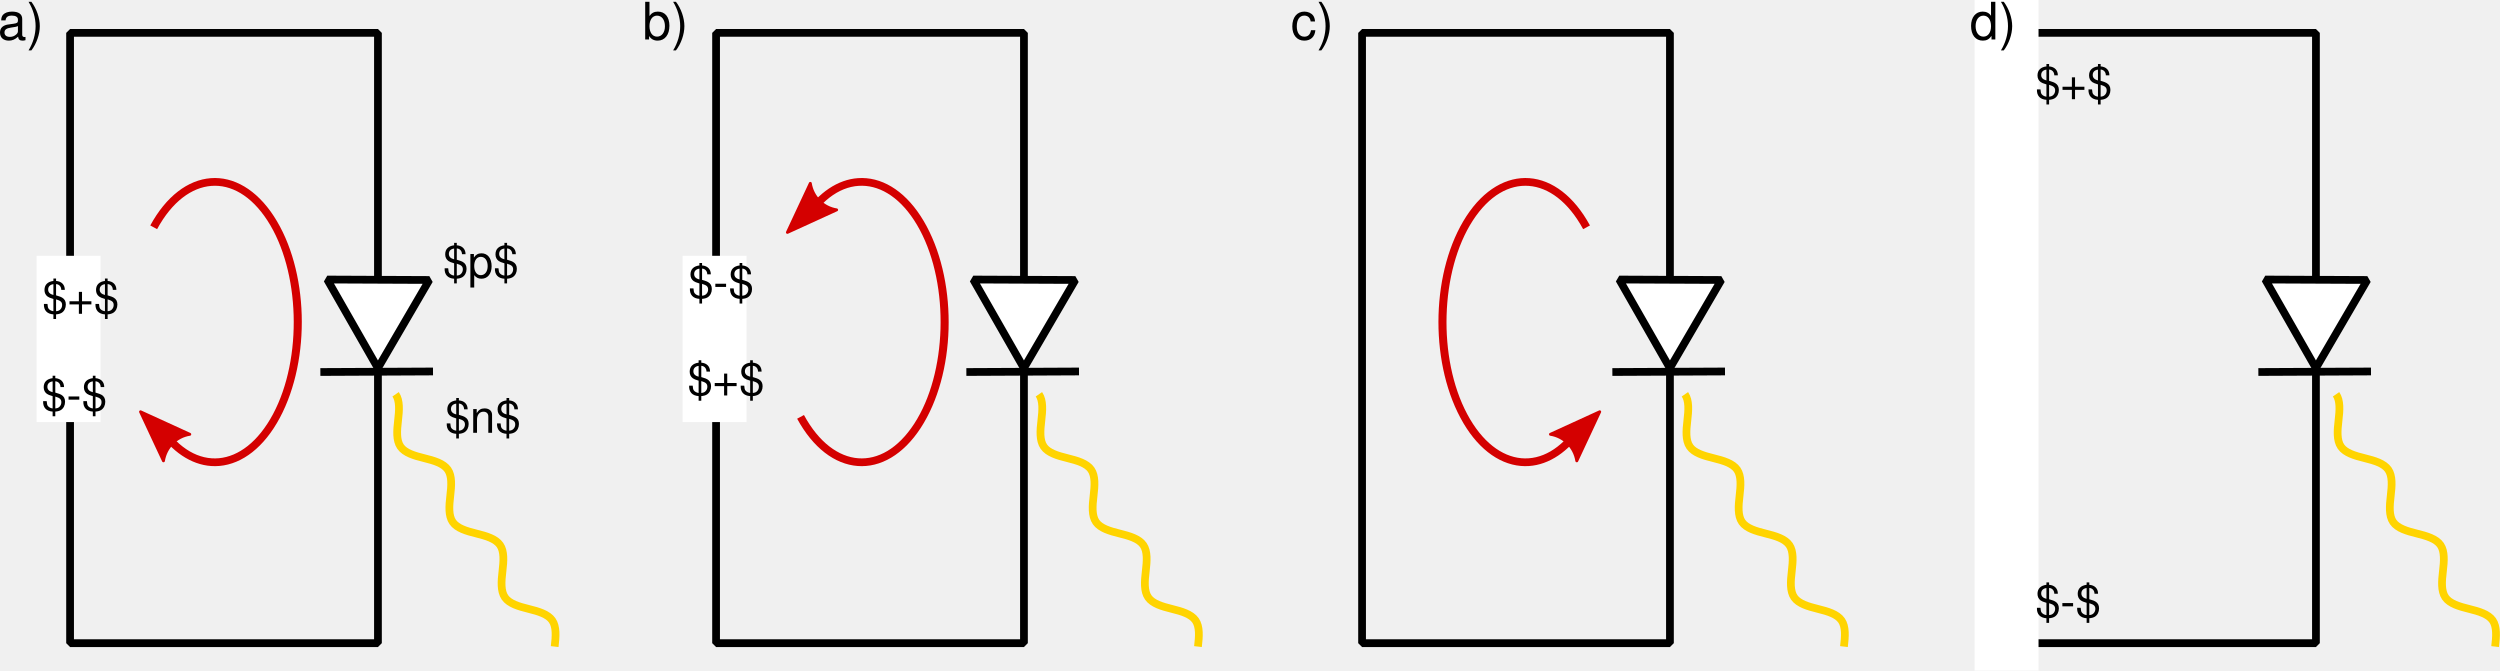
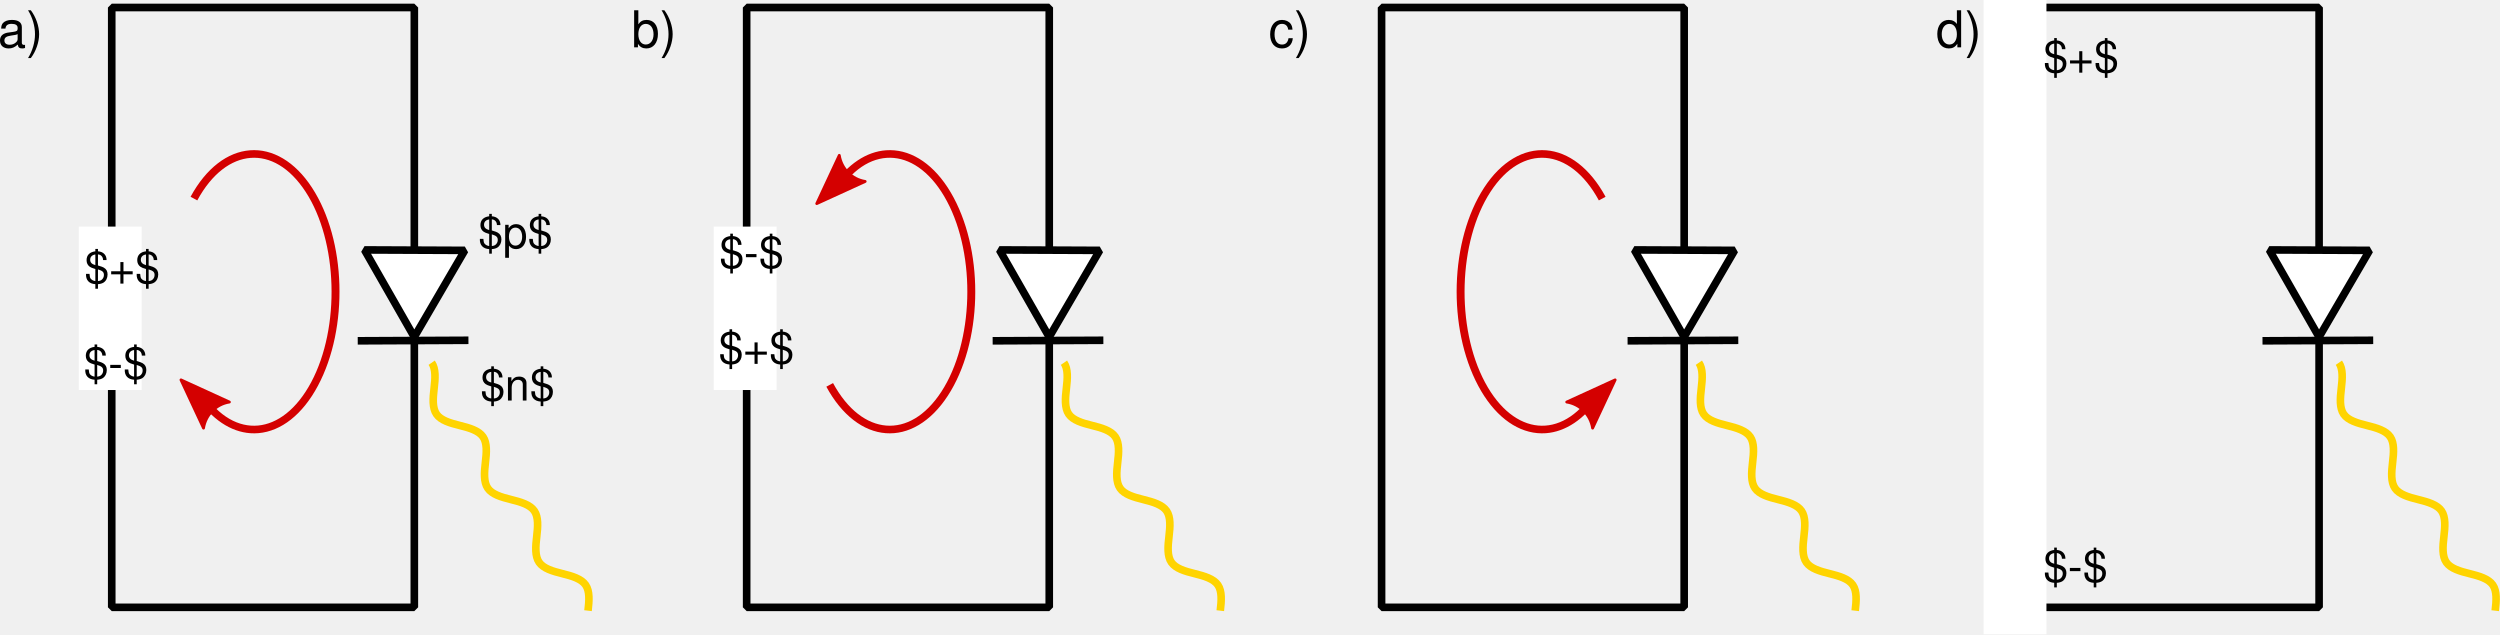
- <svg xmlns="http://www.w3.org/2000/svg" xmlns:xlink="http://www.w3.org/1999/xlink" version="1.1" id="svg2" viewBox="0 0 967.497 259.508" height="73.239mm" width="273.049mm">
+ <svg xmlns="http://www.w3.org/2000/svg" xmlns:xlink="http://www.w3.org/1999/xlink" version="1.1" id="svg2" viewBox="0 0 984.372 249.735" height="70.481mm" width="277.812mm">
  <defs id="defs4">
    <linearGradient id="linearGradient9941">
      <stop style="stop-color:#333333;stop-opacity:0.768" offset="0" id="stop9943" />
      <stop style="stop-color:#f9f9f9;stop-opacity:1" offset="1" id="stop9945" />
    </linearGradient>
    <marker orient="auto" refY="0" refX="0" id="Arrow2Mstart-9-7" style="overflow:visible">
      <path id="path4360-2-5" style="fill:#000000;fill-opacity:1;fill-rule:evenodd;stroke:#000000;stroke-width:0.625;stroke-linejoin:round;stroke-opacity:1" d="M 8.719,4.034 -2.207,0.016 8.719,-4.002 c -1.745,2.372 -1.735,5.617 -6e-7,8.035 z" transform="scale(0.6)" />
    </marker>
    <marker orient="auto" refY="0" refX="0" id="marker6756-2-0-3" style="overflow:visible">
      <path id="path6758-7-2-5" style="fill:#000000;fill-opacity:1;fill-rule:evenodd;stroke:#000000;stroke-width:0.625;stroke-linejoin:round;stroke-opacity:1" d="M 8.719,4.034 -2.207,0.016 8.719,-4.002 c -1.745,2.372 -1.735,5.617 -6e-7,8.035 z" transform="scale(-0.6)" />
    </marker>
    <marker orient="auto" refY="0" refX="0" id="marker6756-2-0-3-5" style="overflow:visible">
      <path id="path6758-7-2-5-0" style="fill:#d40000;fill-opacity:1;fill-rule:evenodd;stroke:#d40000;stroke-width:0.625;stroke-linejoin:round;stroke-opacity:1" d="M 8.719,4.034 -2.207,0.016 8.719,-4.002 c -1.745,2.372 -1.735,5.617 -6e-7,8.035 z" transform="scale(-0.6)" />
    </marker>
    <marker orient="auto" refY="0" refX="0" id="Arrow2Mstart-9-7-0" style="overflow:visible">
      <path id="path4360-2-5-6" style="fill:#000000;fill-opacity:1;fill-rule:evenodd;stroke:#000000;stroke-width:0.625;stroke-linejoin:round;stroke-opacity:1" d="M 8.719,4.034 -2.207,0.016 8.719,-4.002 c -1.745,2.372 -1.735,5.617 -6e-7,8.035 z" transform="scale(0.6)" />
    </marker>
    <marker orient="auto" refY="0" refX="0" id="marker6756-2-0-3-1" style="overflow:visible">
      <path id="path6758-7-2-5-5" style="fill:#000000;fill-opacity:1;fill-rule:evenodd;stroke:#000000;stroke-width:0.625;stroke-linejoin:round;stroke-opacity:1" d="M 8.719,4.034 -2.207,0.016 8.719,-4.002 c -1.745,2.372 -1.735,5.617 -6e-7,8.035 z" transform="scale(-0.6)" />
    </marker>
    <marker orient="auto" refY="0" refX="0" id="marker6756-2-0-3-5-7" style="overflow:visible">
      <path id="path6758-7-2-5-0-6" style="fill:#d40000;fill-opacity:1;fill-rule:evenodd;stroke:#d40000;stroke-width:0.625;stroke-linejoin:round;stroke-opacity:1" d="M 8.719,4.034 -2.207,0.016 8.719,-4.002 c -1.745,2.372 -1.735,5.617 -6e-7,8.035 z" transform="scale(-0.6)" />
    </marker>
    <marker orient="auto" refY="0" refX="0" id="Arrow2Mstart-9-7-0-8" style="overflow:visible">
      <path id="path4360-2-5-6-9" style="fill:#000000;fill-opacity:1;fill-rule:evenodd;stroke:#000000;stroke-width:0.625;stroke-linejoin:round;stroke-opacity:1" d="M 8.719,4.034 -2.207,0.016 8.719,-4.002 c -1.745,2.372 -1.735,5.617 -6e-7,8.035 z" transform="scale(0.6)" />
    </marker>
    <marker orient="auto" refY="0" refX="0" id="marker6756-2-0-3-1-2" style="overflow:visible">
      <path id="path6758-7-2-5-5-6" style="fill:#000000;fill-opacity:1;fill-rule:evenodd;stroke:#000000;stroke-width:0.625;stroke-linejoin:round;stroke-opacity:1" d="M 8.719,4.034 -2.207,0.016 8.719,-4.002 c -1.745,2.372 -1.735,5.617 -6e-7,8.035 z" transform="scale(-0.6)" />
    </marker>
    <marker orient="auto" refY="0" refX="0" id="marker6756-2-0-3-5-7-9" style="overflow:visible">
      <path id="path6758-7-2-5-0-6-5" style="fill:#d40000;fill-opacity:1;fill-rule:evenodd;stroke:#d40000;stroke-width:0.625;stroke-linejoin:round;stroke-opacity:1" d="M 8.719,4.034 -2.207,0.016 8.719,-4.002 c -1.745,2.372 -1.735,5.617 -6e-7,8.035 z" transform="scale(-0.6)" />
    </marker>
    <linearGradient xlink:href="#linearGradient9941" id="linearGradient4749" gradientUnits="userSpaceOnUse" gradientTransform="matrix(1.023891,0,0,1.843137,399.2023,-115.9027)" x1="434.523" y1="214.882" x2="432.261" y2="76.877" />
  </defs>
-   <g id="layer1" transform="translate(-736.3564,23.34269)">
+   <g id="layer1" transform="translate(-719.4814,13.56907)">
    <flowRoot xml:space="preserve" id="flowRoot3597" style="font-style:normal;font-variant:normal;font-weight:normal;font-stretch:normal;line-height:0.01%;font-family:'Nimbus Sans L';-inkscape-font-specification:Sans;letter-spacing:0px;word-spacing:0px;fill:#000000;fill-opacity:1;stroke:none;stroke-width:1px;stroke-linecap:butt;stroke-linejoin:miter;stroke-opacity:1" transform="translate(18.51639,11.48508)">
      <flowRegion id="flowRegion3599">
        <rect id="rect3601" width="253.851" height="262.337" x="741.755" y="-30.364" />
      </flowRegion>
      <flowPara id="flowPara3603" style="font-size:56px;line-height:1.25"> </flowPara>
    </flowRoot>
    <rect style="opacity:1;fill:none;fill-opacity:1;fill-rule:nonzero;stroke:#000000;stroke-width:3;stroke-linecap:butt;stroke-linejoin:bevel;stroke-miterlimit:4;stroke-dasharray:none;stroke-dashoffset:0;stroke-opacity:1" id="rect4353-2" width="119.147" height="236.174" x="763.476" y="-10.615" />
    <rect style="opacity:1;fill:#ffffff;fill-opacity:1;fill-rule:nonzero;stroke:none;stroke-width:3;stroke-linecap:butt;stroke-linejoin:bevel;stroke-miterlimit:4;stroke-dasharray:none;stroke-dashoffset:0;stroke-opacity:1" id="rect4355-2" width="24.749" height="64.347" x="750.516" y="75.652" />
    <g id="g4523" transform="translate(-245.0172,34.69386)">
      <path transform="scale(1,-1)" d="m 1147.519,-50.319 -39.496,0.176 19.596,-34.293 z" id="path4517" style="opacity:1;fill:#ffffff;fill-opacity:1;fill-rule:nonzero;stroke:#000000;stroke-width:3;stroke-linecap:butt;stroke-linejoin:bevel;stroke-miterlimit:4;stroke-dasharray:none;stroke-dashoffset:0;stroke-opacity:1" />
      <path id="path4521" d="m 1105.354,85.93 43.591,-0.207" style="fill:none;fill-rule:evenodd;stroke:#000000;stroke-width:3;stroke-linecap:butt;stroke-linejoin:miter;stroke-miterlimit:4;stroke-dasharray:none;stroke-opacity:1" />
    </g>
    <rect style="opacity:1;fill:none;fill-opacity:1;fill-rule:nonzero;stroke:#000000;stroke-width:3;stroke-linecap:butt;stroke-linejoin:bevel;stroke-miterlimit:4;stroke-dasharray:none;stroke-dashoffset:0;stroke-opacity:1" id="rect4353-2-1" width="119.147" height="236.174" x="1013.476" y="-10.615" />
    <rect style="opacity:1;fill:#ffffff;fill-opacity:1;fill-rule:nonzero;stroke:none;stroke-width:3;stroke-linecap:butt;stroke-linejoin:bevel;stroke-miterlimit:4;stroke-dasharray:none;stroke-dashoffset:0;stroke-opacity:1" id="rect4355-2-8" width="24.749" height="64.347" x="1000.516" y="75.652" />
    <g id="g4523-2" transform="translate(4.98275,34.69386)">
      <path transform="scale(1,-1)" d="m 1147.519,-50.319 -39.496,0.176 19.596,-34.293 z" id="path4517-3" style="opacity:1;fill:#ffffff;fill-opacity:1;fill-rule:nonzero;stroke:#000000;stroke-width:3;stroke-linecap:butt;stroke-linejoin:bevel;stroke-miterlimit:4;stroke-dasharray:none;stroke-dashoffset:0;stroke-opacity:1" />
      <path id="path4521-7" d="m 1105.354,85.93 43.591,-0.207" style="fill:none;fill-rule:evenodd;stroke:#000000;stroke-width:3;stroke-linecap:butt;stroke-linejoin:miter;stroke-miterlimit:4;stroke-dasharray:none;stroke-opacity:1" />
    </g>
    <rect style="opacity:1;fill:none;fill-opacity:1;fill-rule:nonzero;stroke:#000000;stroke-width:3;stroke-linecap:butt;stroke-linejoin:bevel;stroke-miterlimit:4;stroke-dasharray:none;stroke-dashoffset:0;stroke-opacity:1" id="rect4353-2-1-2" width="119.147" height="236.174" x="1263.476" y="-10.615" />
    <g id="g4523-2-6" transform="translate(254.9828,34.69386)">
      <path transform="scale(1,-1)" d="m 1147.519,-50.319 -39.496,0.176 19.596,-34.293 z" id="path4517-3-1" style="opacity:1;fill:#ffffff;fill-opacity:1;fill-rule:nonzero;stroke:#000000;stroke-width:3;stroke-linecap:butt;stroke-linejoin:bevel;stroke-miterlimit:4;stroke-dasharray:none;stroke-dashoffset:0;stroke-opacity:1" />
      <path id="path4521-7-2" d="m 1105.354,85.93 43.591,-0.207" style="fill:none;fill-rule:evenodd;stroke:#000000;stroke-width:3;stroke-linecap:butt;stroke-linejoin:miter;stroke-miterlimit:4;stroke-dasharray:none;stroke-opacity:1" />
    </g>
    <rect style="opacity:1;fill:none;fill-opacity:1;fill-rule:nonzero;stroke:#000000;stroke-width:3;stroke-linecap:butt;stroke-linejoin:bevel;stroke-miterlimit:4;stroke-dasharray:none;stroke-dashoffset:0;stroke-opacity:1" id="rect4353-2-1-1" width="119.147" height="236.174" x="1513.476" y="-10.615" />
-     <rect style="opacity:1;fill:#ffffff;fill-opacity:1;fill-rule:nonzero;stroke:none;stroke-width:3;stroke-linecap:butt;stroke-linejoin:bevel;stroke-miterlimit:4;stroke-dasharray:none;stroke-dashoffset:0;stroke-opacity:1" id="rect4355-2-8-9" width="24.749" height="259.508" x="1500.516" y="-23.343" />
+     <rect style="opacity:1;fill:#ffffff;fill-opacity:1;fill-rule:nonzero;stroke:none;stroke-width:3;stroke-linecap:butt;stroke-linejoin:bevel;stroke-miterlimit:4;stroke-dasharray:none;stroke-dashoffset:0;stroke-opacity:1" id="rect4355-2-8-9" width="24.749" height="249.735" x="1500.516" y="-13.569" />
    <g id="g4523-2-5" transform="translate(504.9828,34.69386)">
      <path transform="scale(1,-1)" d="m 1147.519,-50.319 -39.496,0.176 19.596,-34.293 z" id="path4517-3-0" style="opacity:1;fill:#ffffff;fill-opacity:1;fill-rule:nonzero;stroke:#000000;stroke-width:3;stroke-linecap:butt;stroke-linejoin:bevel;stroke-miterlimit:4;stroke-dasharray:none;stroke-dashoffset:0;stroke-opacity:1" />
      <path id="path4521-7-3" d="m 1105.354,85.93 43.591,-0.207" style="fill:none;fill-rule:evenodd;stroke:#000000;stroke-width:3;stroke-linecap:butt;stroke-linejoin:miter;stroke-miterlimit:4;stroke-dasharray:none;stroke-opacity:1" />
    </g>
    <g id="g5410" transform="translate(-6)">
      <path style="color:#000000;font-style:normal;font-variant:normal;font-weight:normal;font-stretch:normal;font-size:medium;line-height:normal;font-family:sans-serif;text-indent:0;text-align:start;text-decoration:none;text-decoration-line:none;text-decoration-style:solid;text-decoration-color:#000000;letter-spacing:normal;word-spacing:normal;text-transform:none;writing-mode:lr-tb;direction:ltr;baseline-shift:baseline;text-anchor:start;white-space:normal;clip-rule:nonzero;display:inline;overflow:visible;visibility:visible;opacity:1;isolation:auto;mix-blend-mode:normal;color-interpolation:sRGB;color-interpolation-filters:linearRGB;solid-color:#000000;solid-opacity:1;fill:#d40000;fill-opacity:1;fill-rule:nonzero;stroke:none;stroke-width:3;stroke-linecap:butt;stroke-linejoin:bevel;stroke-miterlimit:4;stroke-dasharray:none;stroke-dashoffset:0;stroke-opacity:1;color-rendering:auto;image-rendering:auto;shape-rendering:auto;text-rendering:auto;enable-background:accumulate" d="m 824.055,157.008 c 1.1,0.077 2.204,0.066 3.307,-0.035 8.819,-0.807 17.223,-7.247 23.299,-18.639 12.151,-22.784 11.167,-57.271 -2.314,-77.99 -6.741,-10.36 -15.598,-15.413 -24.422,-14.738 -8.824,0.675 -17.271,6.997 -23.408,18.301 l 2.637,1.432 c 5.812,-10.706 13.453,-16.163 21,-16.74 7.547,-0.577 15.344,3.643 21.68,13.381 12.672,19.475 13.698,53.35 2.182,74.943 -5.758,10.797 -13.381,16.374 -20.926,17.064 -7.545,0.69 -15.352,-3.411 -21.736,-13.049 l -2.5,1.656 c 5.948,8.979 13.5,13.872 21.203,14.414 z" id="path4758" />
      <path d="m 805.613,154.999 -8.869,-18.985 19.055,8.716 c -5.238,0.818 -9.339,4.978 -10.186,10.268 z" style="fill:#d40000;fill-opacity:1;fill-rule:evenodd;stroke:#d40000;stroke-width:1.125;stroke-linejoin:round;stroke-opacity:1" id="path5397" />
    </g>
    <g transform="matrix(1,0,0,-1,244.3345,202.6053)" id="g5410-6">
      <path style="color:#000000;font-style:normal;font-variant:normal;font-weight:normal;font-stretch:normal;font-size:medium;line-height:normal;font-family:sans-serif;text-indent:0;text-align:start;text-decoration:none;text-decoration-line:none;text-decoration-style:solid;text-decoration-color:#000000;letter-spacing:normal;word-spacing:normal;text-transform:none;writing-mode:lr-tb;direction:ltr;baseline-shift:baseline;text-anchor:start;white-space:normal;clip-rule:nonzero;display:inline;overflow:visible;visibility:visible;opacity:1;isolation:auto;mix-blend-mode:normal;color-interpolation:sRGB;color-interpolation-filters:linearRGB;solid-color:#000000;solid-opacity:1;fill:#d40000;fill-opacity:1;fill-rule:nonzero;stroke:none;stroke-width:3;stroke-linecap:butt;stroke-linejoin:bevel;stroke-miterlimit:4;stroke-dasharray:none;stroke-dashoffset:0;stroke-opacity:1;color-rendering:auto;image-rendering:auto;shape-rendering:auto;text-rendering:auto;enable-background:accumulate" d="m 824.055,157.008 c 1.1,0.077 2.204,0.066 3.307,-0.035 8.819,-0.807 17.223,-7.247 23.299,-18.639 12.151,-22.784 11.167,-57.271 -2.314,-77.99 -6.741,-10.36 -15.598,-15.413 -24.422,-14.738 -8.824,0.675 -17.271,6.997 -23.408,18.301 l 2.637,1.432 c 5.812,-10.706 13.453,-16.163 21,-16.74 7.547,-0.577 15.344,3.643 21.68,13.381 12.672,19.475 13.698,53.35 2.182,74.943 -5.758,10.797 -13.381,16.374 -20.926,17.064 -7.545,0.69 -15.352,-3.411 -21.736,-13.049 l -2.5,1.656 c 5.948,8.979 13.5,13.872 21.203,14.414 z" id="path4758-1" />
      <path d="m 805.613,154.999 -8.869,-18.985 19.055,8.716 c -5.238,0.818 -9.339,4.978 -10.186,10.268 z" style="fill:#d40000;fill-opacity:1;fill-rule:evenodd;stroke:#d40000;stroke-width:1.125;stroke-linejoin:round;stroke-opacity:1" id="path5397-0" />
    </g>
    <path id="path6399-1-0" title="sin(x)" d="m 889.458,129.244 c 1.683,2.431 1.414,6.214 0.951,10.132 -0.463,3.917 -0.733,7.701 0.951,10.132 1.683,2.431 5.32,3.509 9.15,4.453 3.83,0.944 7.467,2.022 9.15,4.453 1.683,2.431 1.414,6.214 0.951,10.132 -0.463,3.917 -0.733,7.701 0.951,10.132 1.683,2.431 5.32,3.509 9.15,4.453 3.83,0.944 7.467,2.022 9.15,4.453 1.683,2.431 1.414,6.214 0.951,10.132 -0.463,3.917 -0.733,7.701 0.951,10.132 1.683,2.431 5.32,3.509 9.15,4.453 3.83,0.944 7.467,2.022 9.15,4.453 1.683,2.431 1.414,6.214 0.951,10.132" style="opacity:1;fill:none;fill-opacity:1;fill-rule:nonzero;stroke:#ffd400;stroke-width:3;stroke-linecap:butt;stroke-linejoin:bevel;stroke-miterlimit:4;stroke-dasharray:none;stroke-dashoffset:0;stroke-opacity:1" />
    <path id="path6399-1-0-3" title="sin(x)" d="m 1138.412,129.244 c 1.683,2.431 1.414,6.214 0.951,10.132 -0.463,3.917 -0.733,7.701 0.951,10.132 1.683,2.431 5.32,3.509 9.15,4.453 3.83,0.944 7.467,2.022 9.15,4.453 1.683,2.431 1.414,6.214 0.951,10.132 -0.463,3.917 -0.733,7.701 0.951,10.132 1.683,2.431 5.32,3.509 9.15,4.453 3.83,0.944 7.467,2.022 9.15,4.453 1.683,2.431 1.414,6.214 0.951,10.132 -0.463,3.917 -0.733,7.701 0.951,10.132 1.683,2.431 5.32,3.509 9.15,4.453 3.83,0.944 7.467,2.022 9.15,4.453 1.683,2.431 1.414,6.214 0.951,10.132" style="opacity:1;fill:none;fill-opacity:1;fill-rule:nonzero;stroke:#ffd400;stroke-width:3;stroke-linecap:butt;stroke-linejoin:bevel;stroke-miterlimit:4;stroke-dasharray:none;stroke-dashoffset:0;stroke-opacity:1" />
    <path id="path6399-1-0-3-2" title="sin(x)" d="m 1388.412,129.244 c 1.683,2.431 1.414,6.214 0.951,10.132 -0.463,3.917 -0.733,7.701 0.951,10.132 1.683,2.431 5.32,3.509 9.15,4.453 3.83,0.944 7.467,2.022 9.15,4.453 1.683,2.431 1.414,6.214 0.951,10.132 -0.463,3.917 -0.733,7.701 0.951,10.132 1.683,2.431 5.32,3.509 9.15,4.453 3.83,0.944 7.467,2.022 9.15,4.453 1.683,2.431 1.414,6.214 0.951,10.132 -0.463,3.917 -0.733,7.701 0.951,10.132 1.683,2.431 5.32,3.509 9.15,4.453 3.83,0.944 7.467,2.022 9.15,4.453 1.683,2.431 1.414,6.214 0.951,10.132" style="opacity:1;fill:none;fill-opacity:1;fill-rule:nonzero;stroke:#ffd400;stroke-width:3;stroke-linecap:butt;stroke-linejoin:bevel;stroke-miterlimit:4;stroke-dasharray:none;stroke-dashoffset:0;stroke-opacity:1" />
    <g transform="matrix(-1,0,0,1,2152.185,1.018321e-6)" id="g5410-6-0">
      <path style="color:#000000;font-style:normal;font-variant:normal;font-weight:normal;font-stretch:normal;font-size:medium;line-height:normal;font-family:sans-serif;text-indent:0;text-align:start;text-decoration:none;text-decoration-line:none;text-decoration-style:solid;text-decoration-color:#000000;letter-spacing:normal;word-spacing:normal;text-transform:none;writing-mode:lr-tb;direction:ltr;baseline-shift:baseline;text-anchor:start;white-space:normal;clip-rule:nonzero;display:inline;overflow:visible;visibility:visible;opacity:1;isolation:auto;mix-blend-mode:normal;color-interpolation:sRGB;color-interpolation-filters:linearRGB;solid-color:#000000;solid-opacity:1;fill:#d40000;fill-opacity:1;fill-rule:nonzero;stroke:none;stroke-width:3;stroke-linecap:butt;stroke-linejoin:bevel;stroke-miterlimit:4;stroke-dasharray:none;stroke-dashoffset:0;stroke-opacity:1;color-rendering:auto;image-rendering:auto;shape-rendering:auto;text-rendering:auto;enable-background:accumulate" d="m 824.055,157.008 c 1.1,0.077 2.204,0.066 3.307,-0.035 8.819,-0.807 17.223,-7.247 23.299,-18.639 12.151,-22.784 11.167,-57.271 -2.314,-77.99 -6.741,-10.36 -15.598,-15.413 -24.422,-14.738 -8.824,0.675 -17.271,6.997 -23.408,18.301 l 2.637,1.432 c 5.812,-10.706 13.453,-16.163 21,-16.74 7.547,-0.577 15.344,3.643 21.68,13.381 12.672,19.475 13.698,53.35 2.182,74.943 -5.758,10.797 -13.381,16.374 -20.926,17.064 -7.545,0.69 -15.352,-3.411 -21.736,-13.049 l -2.5,1.656 c 5.948,8.979 13.5,13.872 21.203,14.414 z" id="path4758-1-6" />
      <path d="m 805.613,154.999 -8.869,-18.985 19.055,8.716 c -5.238,0.818 -9.339,4.978 -10.186,10.268 z" style="fill:#d40000;fill-opacity:1;fill-rule:evenodd;stroke:#d40000;stroke-width:1.125;stroke-linejoin:round;stroke-opacity:1" id="path5397-0-1" />
    </g>
    <path id="path6399-1-0-3-2-5" title="sin(x)" d="m 1640.412,129.244 c 1.683,2.431 1.414,6.214 0.951,10.132 -0.463,3.917 -0.733,7.701 0.951,10.132 1.683,2.431 5.32,3.509 9.15,4.453 3.83,0.944 7.467,2.022 9.15,4.453 1.683,2.431 1.414,6.214 0.951,10.132 -0.463,3.917 -0.733,7.701 0.951,10.132 1.683,2.431 5.32,3.509 9.15,4.453 3.83,0.944 7.467,2.022 9.15,4.453 1.683,2.431 1.414,6.214 0.951,10.132 -0.463,3.917 -0.733,7.701 0.951,10.132 1.683,2.431 5.32,3.509 9.15,4.453 3.83,0.944 7.467,2.022 9.15,4.453 1.683,2.431 1.414,6.214 0.951,10.132" style="opacity:1;fill:none;fill-opacity:1;fill-rule:nonzero;stroke:#ffd400;stroke-width:3;stroke-linecap:butt;stroke-linejoin:bevel;stroke-miterlimit:4;stroke-dasharray:none;stroke-dashoffset:0;stroke-opacity:1" />
    <text xml:space="preserve" style="font-style:normal;font-variant:normal;font-weight:normal;font-stretch:normal;line-height:0%;font-family:'Nimbus Sans L';-inkscape-font-specification:Sans;letter-spacing:0px;word-spacing:0px;fill:#000000;fill-opacity:1;stroke:none;stroke-width:1px;stroke-linecap:butt;stroke-linejoin:miter;stroke-opacity:1" x="907.726" y="84.116" id="text4357-5">
      <tspan id="tspan4359-3" x="907.726" y="84.116" style="font-size:17.5px;line-height:1.25">$p$</tspan>
    </text>
    <text xml:space="preserve" style="font-style:normal;font-variant:normal;font-weight:normal;font-stretch:normal;line-height:0%;font-family:'Nimbus Sans L';-inkscape-font-specification:Sans;letter-spacing:0px;word-spacing:0px;fill:#000000;fill-opacity:1;stroke:none;stroke-width:1px;stroke-linecap:butt;stroke-linejoin:miter;stroke-opacity:1" x="908.54" y="144.139" id="text4357-5-5">
      <tspan id="tspan4359-3-6" x="908.54" y="144.139" style="font-size:17.5px;line-height:1.25">$n$</tspan>
    </text>
    <text xml:space="preserve" style="font-style:normal;font-variant:normal;font-weight:normal;font-stretch:normal;line-height:0%;font-family:'Nimbus Sans L';-inkscape-font-specification:Sans;letter-spacing:0px;word-spacing:0px;fill:#000000;fill-opacity:1;stroke:none;stroke-width:1px;stroke-linecap:butt;stroke-linejoin:miter;stroke-opacity:1" x="752.648" y="97.916" id="text4357-7">
      <tspan id="tspan4359-0" x="752.648" y="97.916" style="font-size:17.5px;line-height:1.25">$+$</tspan>
    </text>
    <text xml:space="preserve" style="font-style:normal;font-variant:normal;font-weight:normal;font-stretch:normal;line-height:0%;font-family:'Nimbus Sans L';-inkscape-font-specification:Sans;letter-spacing:0px;word-spacing:0px;fill:#000000;fill-opacity:1;stroke:none;stroke-width:1px;stroke-linecap:butt;stroke-linejoin:miter;stroke-opacity:1" x="752.346" y="135.54" id="text4357-6-9">
      <tspan id="tspan4359-7-3" x="752.346" y="135.54" style="font-size:17.5px;line-height:1.25">$-$</tspan>
    </text>
    <text xml:space="preserve" style="font-style:normal;font-variant:normal;font-weight:normal;font-stretch:normal;line-height:0%;font-family:'Nimbus Sans L';-inkscape-font-specification:Sans;letter-spacing:0px;word-spacing:0px;fill:#000000;fill-opacity:1;stroke:none;stroke-width:1px;stroke-linecap:butt;stroke-linejoin:miter;stroke-opacity:1" x="1002.648" y="91.916" id="text4357-7-7">
      <tspan id="tspan4359-0-9" x="1002.648" y="91.916" style="font-size:17.5px;line-height:1.25">$-$</tspan>
    </text>
    <text xml:space="preserve" style="font-style:normal;font-variant:normal;font-weight:normal;font-stretch:normal;line-height:0%;font-family:'Nimbus Sans L';-inkscape-font-specification:Sans;letter-spacing:0px;word-spacing:0px;fill:#000000;fill-opacity:1;stroke:none;stroke-width:1px;stroke-linecap:butt;stroke-linejoin:miter;stroke-opacity:1" x="1002.346" y="129.54" id="text4357-6-9-2">
      <tspan id="tspan4359-7-3-0" x="1002.346" y="129.54" style="font-size:17.5px;line-height:1.25">$+$</tspan>
    </text>
    <text xml:space="preserve" style="font-style:normal;font-variant:normal;font-weight:normal;font-stretch:normal;line-height:0%;font-family:'Nimbus Sans L';-inkscape-font-specification:Sans;letter-spacing:0px;word-spacing:0px;fill:#000000;fill-opacity:1;stroke:none;stroke-width:1px;stroke-linecap:butt;stroke-linejoin:miter;stroke-opacity:1" x="1523.947" y="14.882" id="text4357-7-5">
      <tspan id="tspan4359-0-4" x="1523.947" y="14.882" style="font-size:17.5px;line-height:1.25">$+$</tspan>
    </text>
    <text xml:space="preserve" style="font-style:normal;font-variant:normal;font-weight:normal;font-stretch:normal;line-height:0%;font-family:'Nimbus Sans L';-inkscape-font-specification:Sans;letter-spacing:0px;word-spacing:0px;fill:#000000;fill-opacity:1;stroke:none;stroke-width:1px;stroke-linecap:butt;stroke-linejoin:miter;stroke-opacity:1" x="1523.947" y="215.506" id="text4357-6-9-7">
      <tspan id="tspan4359-7-3-6" x="1523.947" y="215.506" style="font-size:17.5px;line-height:1.25">$-$</tspan>
    </text>
-     <text xml:space="preserve" style="font-style:normal;font-variant:normal;font-weight:normal;font-stretch:normal;line-height:0%;font-family:'Nimbus Sans L';-inkscape-font-specification:Sans;letter-spacing:0px;word-spacing:0px;fill:#000000;fill-opacity:1;stroke:none;stroke-width:1px;stroke-linecap:butt;stroke-linejoin:miter;stroke-opacity:1" x="735.516" y="-8.074" id="text6789">
-       <tspan id="tspan6791" x="735.516" y="-8.074" style="font-size:20px;line-height:1.25">a)</tspan>
+     <text xml:space="preserve" style="font-style:normal;font-variant:normal;font-weight:normal;font-stretch:normal;line-height:0%;font-family:'Nimbus Sans L';-inkscape-font-specification:Sans;letter-spacing:0px;word-spacing:0px;fill:#000000;fill-opacity:1;stroke:none;stroke-width:1px;stroke-linecap:butt;stroke-linejoin:miter;stroke-opacity:1" x="718.641" y="5.051" id="text6789">
+       <tspan id="tspan6791" x="718.641" y="5.051" style="font-size:20px;line-height:1.25">a)</tspan>
    </text>
-     <text xml:space="preserve" style="font-style:normal;font-variant:normal;font-weight:normal;font-stretch:normal;line-height:0%;font-family:'Nimbus Sans L';-inkscape-font-specification:Sans;letter-spacing:0px;word-spacing:0px;fill:#000000;fill-opacity:1;stroke:none;stroke-width:1px;stroke-linecap:butt;stroke-linejoin:miter;stroke-opacity:1" x="984.97" y="-8.074" id="text6789-3">
-       <tspan id="tspan6791-6" x="984.97" y="-8.074" style="font-size:20px;line-height:1.25">b)</tspan>
+     <text xml:space="preserve" style="font-style:normal;font-variant:normal;font-weight:normal;font-stretch:normal;line-height:0%;font-family:'Nimbus Sans L';-inkscape-font-specification:Sans;letter-spacing:0px;word-spacing:0px;fill:#000000;fill-opacity:1;stroke:none;stroke-width:1px;stroke-linecap:butt;stroke-linejoin:miter;stroke-opacity:1" x="968.095" y="5.051" id="text6789-3">
+       <tspan id="tspan6791-6" x="968.095" y="5.051" style="font-size:20px;line-height:1.25">b)</tspan>
    </text>
-     <text xml:space="preserve" style="font-style:normal;font-variant:normal;font-weight:normal;font-stretch:normal;line-height:0%;font-family:'Nimbus Sans L';-inkscape-font-specification:Sans;letter-spacing:0px;word-spacing:0px;fill:#000000;fill-opacity:1;stroke:none;stroke-width:1px;stroke-linecap:butt;stroke-linejoin:miter;stroke-opacity:1" x="1235.85" y="-8.074" id="text6789-3-7">
-       <tspan id="tspan6791-6-5" x="1235.85" y="-8.074" style="font-size:20px;line-height:1.25">c)</tspan>
+     <text xml:space="preserve" style="font-style:normal;font-variant:normal;font-weight:normal;font-stretch:normal;line-height:0%;font-family:'Nimbus Sans L';-inkscape-font-specification:Sans;letter-spacing:0px;word-spacing:0px;fill:#000000;fill-opacity:1;stroke:none;stroke-width:1px;stroke-linecap:butt;stroke-linejoin:miter;stroke-opacity:1" x="1218.975" y="5.051" id="text6789-3-7">
+       <tspan id="tspan6791-6-5" x="1218.975" y="5.051" style="font-size:20px;line-height:1.25">c)</tspan>
    </text>
-     <text xml:space="preserve" style="font-style:normal;font-variant:normal;font-weight:normal;font-stretch:normal;line-height:0%;font-family:'Nimbus Sans L';-inkscape-font-specification:Sans;letter-spacing:0px;word-spacing:0px;fill:#000000;fill-opacity:1;stroke:none;stroke-width:1px;stroke-linecap:butt;stroke-linejoin:miter;stroke-opacity:1" x="1498.646" y="-8.074" id="text6789-3-7-3">
-       <tspan id="tspan6791-6-5-5" x="1498.646" y="-8.074" style="font-size:20px;line-height:1.25">d)</tspan>
+     <text xml:space="preserve" style="font-style:normal;font-variant:normal;font-weight:normal;font-stretch:normal;line-height:0%;font-family:'Nimbus Sans L';-inkscape-font-specification:Sans;letter-spacing:0px;word-spacing:0px;fill:#000000;fill-opacity:1;stroke:none;stroke-width:1px;stroke-linecap:butt;stroke-linejoin:miter;stroke-opacity:1" x="1481.771" y="5.051" id="text6789-3-7-3">
+       <tspan id="tspan6791-6-5-5" x="1481.771" y="5.051" style="font-size:20px;line-height:1.25">d)</tspan>
    </text>
  </g>
</svg>
